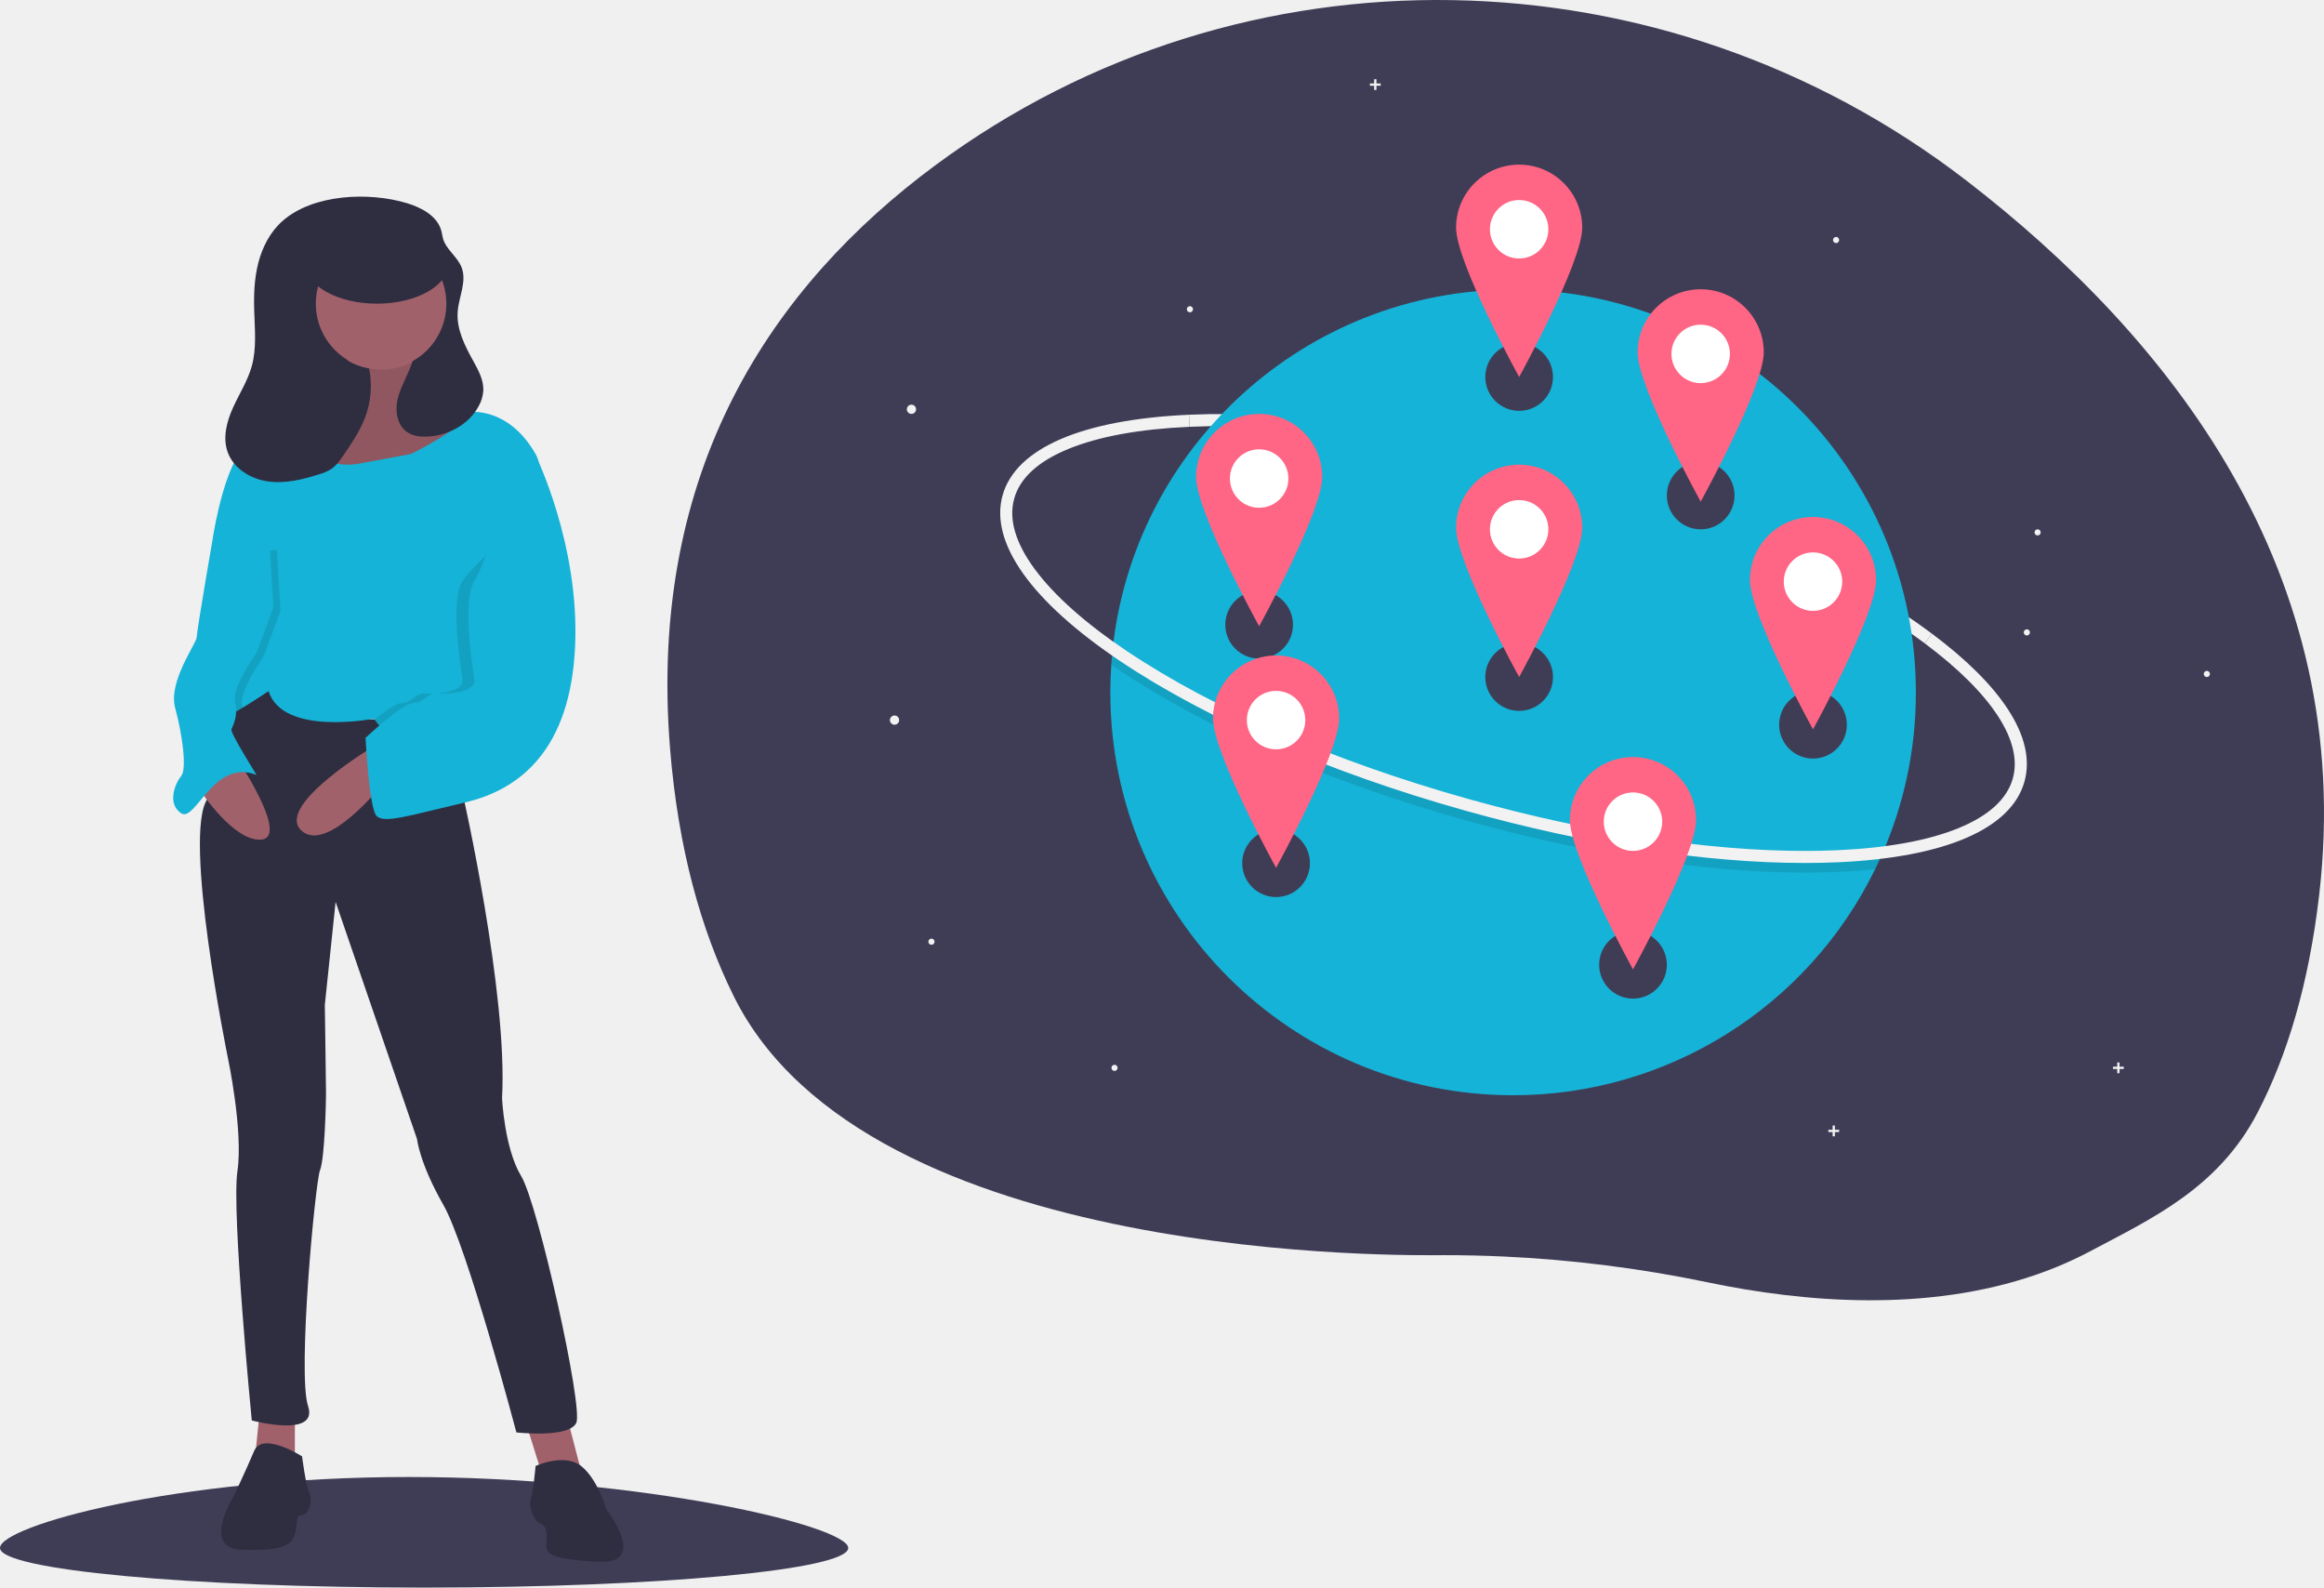
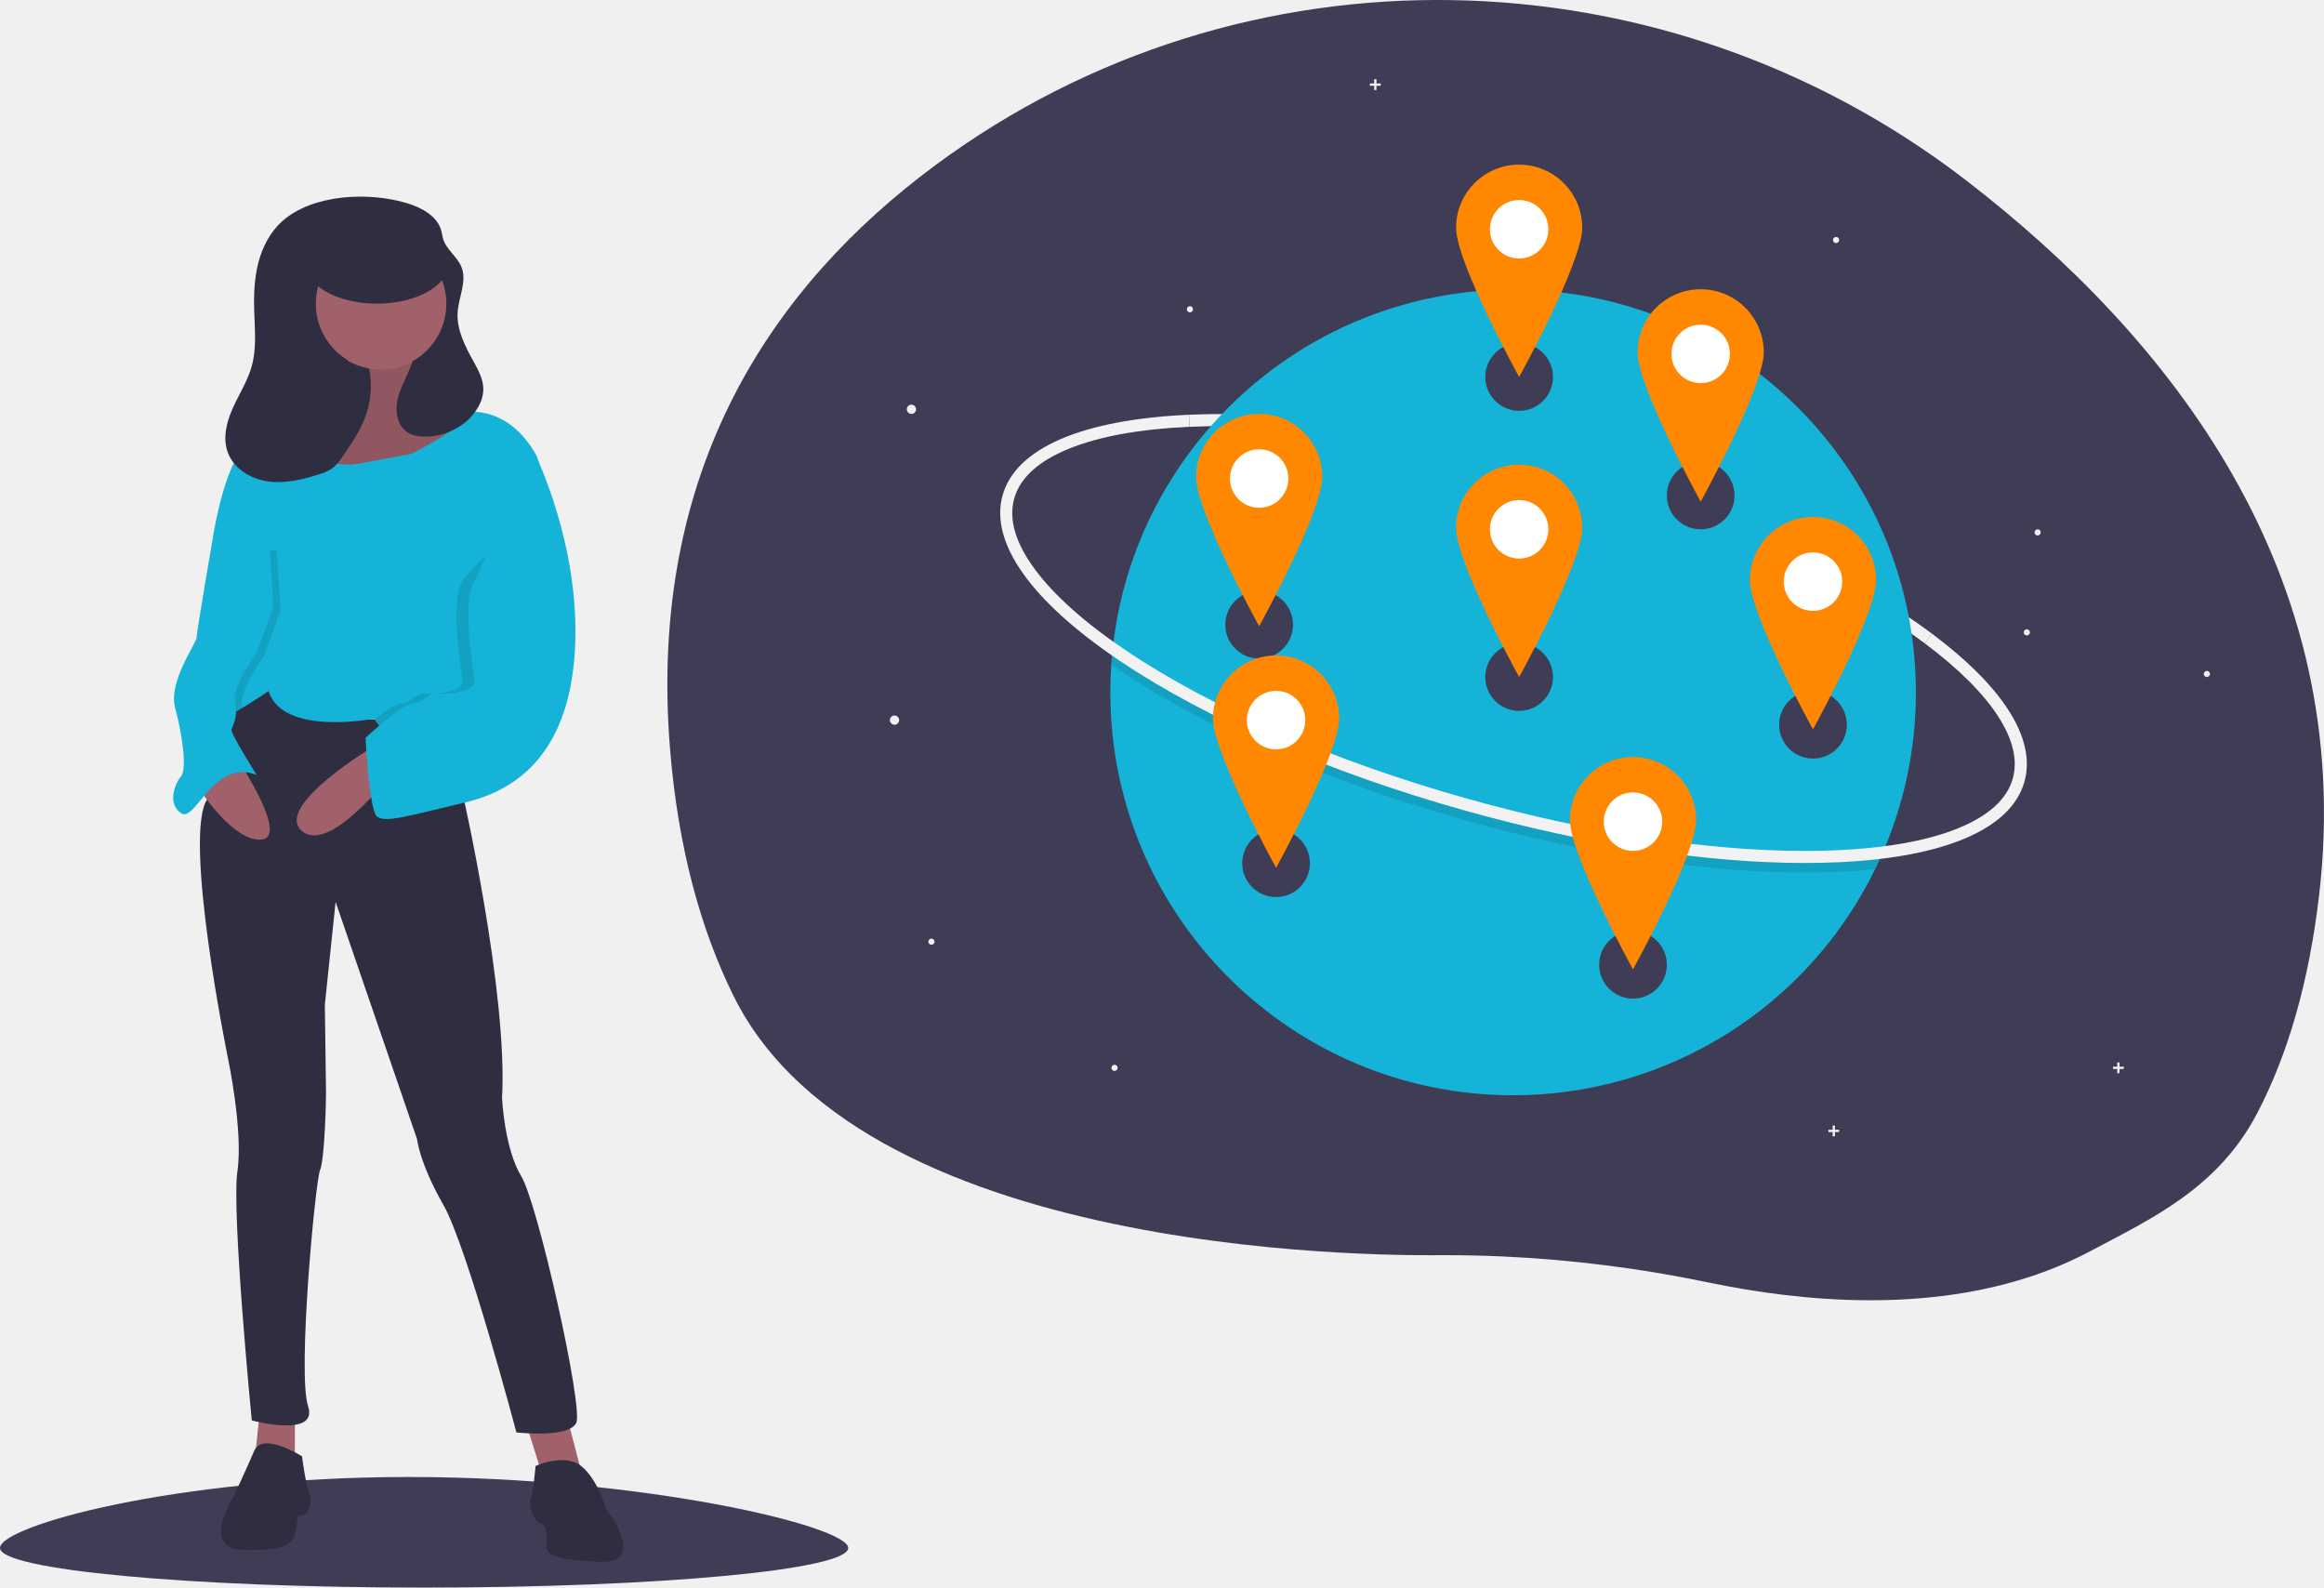
- <svg xmlns="http://www.w3.org/2000/svg" data-name="Layer 1" width="1137" height="776.59">
-   <path d="M1134.624 437.934c-5.079 43.51-15.63 78.443-30.115 106.303-19.273 37.12-52.24 52.077-81.69 67.727a186.255 186.255 0 0 1-26.463 11.506c-53.59 18.6-113.569 13.665-160.683 3.845a633.42 633.42 0 0 0-100.309-12.682q-14.426-.65-28.881-.645c-14.86.019-282.424 5.097-347.568-126.791-16.084-32.534-27.108-72.275-31.07-120.72-11.207-136.957 50.391-226.906 129.846-285.7C607.996-30.44 814.02-25.776 962.107 88.371c98.642 76.034 191 191.106 172.517 349.563z" fill="#3f3d56" />
-   <path d="M941.66 314.697c-41.697-31.172-107.005-60.653-179.178-80.881-65.713-18.42-129.808-27.312-180.49-25.041l-.264-5.894c51.286-2.297 116.046 6.67 182.347 25.254 72.845 20.417 138.86 50.246 181.118 81.836z" fill="#f2f2f2" />
-   <path d="M937.331 338.707a196.337 196.337 0 0 1-16.992 80.161q-1.407 3.168-2.932 6.278a197.069 197.069 0 0 1-177.13 110.615c-108.828 0-197.054-88.226-197.054-197.054q0-6.84.466-13.575.22-3.425.572-6.809c10.2-99.253 94.073-176.67 196.016-176.67 108.828 0 197.054 88.226 197.054 197.054z" fill="#15b3d7" />
+ <svg xmlns="http://www.w3.org/2000/svg" data-name="Layer 1" viewBox="0 0 1137 776.59">
+   <path d="M1134.6 437.93c-5.079 43.51-15.63 78.443-30.115 106.3-19.273 37.12-52.24 52.077-81.69 67.727a186.26 186.26 0 0 1-26.463 11.506c-53.59 18.6-113.57 13.665-160.68 3.845a633.42 633.42 0 0 0-100.31-12.682q-14.426-.65-28.881-.645c-14.86.019-282.42 5.097-347.57-126.79-16.084-32.534-27.108-72.275-31.07-120.72-11.207-136.96 50.391-226.91 129.85-285.7 150.3-111.22 356.33-106.55 504.42 7.594 98.642 76.034 191 191.11 172.52 349.56z" fill="#3f3d56" />
+   <path d="M941.66 314.7c-41.697-31.172-107-60.653-179.18-80.881-65.713-18.42-129.81-27.312-180.49-25.041l-.264-5.894c51.286-2.297 116.05 6.67 182.35 25.254 72.845 20.417 138.86 50.246 181.12 81.836z" fill="#f2f2f2" />
+   <path d="M937.33 338.71a196.34 196.34 0 0 1-16.992 80.161q-1.407 3.168-2.932 6.278a197.07 197.07 0 0 1-177.13 110.62c-108.83 0-197.05-88.226-197.05-197.05q0-6.84.466-13.575.22-3.425.572-6.809c10.2-99.253 94.073-176.67 196.02-176.67 108.83 0 197.05 88.226 197.05 197.05z" fill="#15b3d7" />
  <path d="M920.34 418.868q-1.408 3.168-2.933 6.278-8.637.938-18.183 1.362c-5.269.236-10.69.354-16.23.354-48.39 0-106.628-8.932-166.122-25.605-66.302-18.584-126.286-44.579-168.906-73.199q-2.177-1.46-4.277-2.926.22-3.425.572-6.809 3.39 2.416 6.991 4.838c42.12 28.278 101.5 53.995 167.213 72.415 58.975 16.53 116.663 25.387 164.499 25.387q8.204 0 15.995-.349 11.345-.513 21.38-1.746z" opacity=".1" />
-   <path d="M882.994 422.144c-48.389 0-106.63-8.933-166.12-25.607-66.302-18.583-126.288-44.579-168.909-73.198-43.51-29.217-63.913-58.005-57.45-81.063 6.462-23.058 38.856-37.049 91.213-39.395l.263 5.894c-24.45 1.096-44.375 4.73-59.223 10.801-14.812 6.057-23.752 14.23-26.572 24.292-2.82 10.063.57 21.691 10.075 34.564 9.53 12.904 24.664 26.365 44.983 40.009 42.114 28.279 101.498 53.997 167.212 72.415 58.976 16.53 116.66 25.388 164.5 25.389q8.199 0 15.99-.349c24.451-1.096 44.377-4.73 59.225-10.8 14.812-6.057 23.752-14.23 26.572-24.293 5.064-18.068-10.24-41.545-43.093-66.106l3.533-4.725c16.906 12.639 29.42 25.097 37.196 37.028 8.336 12.792 11.043 24.7 8.045 35.396-6.463 23.058-38.856 37.048-91.213 39.394-5.268.237-10.687.354-16.227.354z" fill="#f2f2f2" />
-   <circle cx="745.49" cy="103.856" r="2.258" fill="#f2f2f2" />
-   <circle cx="445.922" cy="200.214" r="2.258" fill="#f2f2f2" />
-   <circle cx="437.642" cy="352.255" r="2.258" fill="#f2f2f2" />
-   <circle cx="898.284" cy="117.404" r="1.505" fill="#f2f2f2" />
-   <circle cx="1079.681" cy="329.675" r="1.505" fill="#f2f2f2" />
-   <circle cx="996.886" cy="260.428" r="1.505" fill="#f2f2f2" />
-   <circle cx="582.158" cy="151.275" r="1.505" fill="#f2f2f2" />
-   <circle cx="991.617" cy="309.353" r="1.505" fill="#f2f2f2" />
-   <circle cx="455.707" cy="460.642" r="1.505" fill="#f2f2f2" />
-   <circle cx="545.276" cy="522.362" r="1.505" fill="#f2f2f2" />
-   <path fill="#f2f2f2" d="M675.49 40.826h-2.077v-2.077h-1.114v2.077h-2.078v1.115h2.078v2.077h1.114v-2.077h2.077v-1.115zm224.3 511.824h-2.078v-2.077h-1.114v2.077h-2.077v1.115h2.077v2.077h1.114v-2.077h2.078v-1.115zm139.246-30.86h-2.077v-2.077h-1.115v2.077h-2.077v1.115h2.077v2.077h1.115v-2.077h2.077v-1.115z" />
-   <circle cx="743.232" cy="184.407" r="16.559" fill="#3f3d56" />
-   <circle cx="616.028" cy="305.589" r="16.559" fill="#3f3d56" />
-   <circle cx="798.93" cy="471.932" r="16.559" fill="#3f3d56" />
-   <circle cx="743.232" cy="331.18" r="16.559" fill="#3f3d56" />
-   <circle cx="624.308" cy="422.255" r="16.559" fill="#3f3d56" />
-   <circle cx="832.048" cy="242.364" r="16.559" fill="#3f3d56" />
-   <circle cx="886.994" cy="354.513" r="16.559" fill="#3f3d56" />
-   <circle cx="743.232" cy="258.923" r="21.828" fill="#fff" />
-   <path d="M743.232 227.31a30.86 30.86 0 0 0-30.86 30.86c0 17.044 30.86 73.01 30.86 73.01s30.86-55.966 30.86-73.01a30.86 30.86 0 0 0-30.86-30.86zm0 45.914a14.301 14.301 0 1 1 14.3-14.301 14.301 14.301 0 0 1-14.3 14.3z" fill="#ff6584" />
-   <circle cx="624.308" cy="352.255" r="21.828" fill="#fff" />
-   <path d="M624.308 320.643a30.86 30.86 0 0 0-30.86 30.86c0 17.043 30.86 73.01 30.86 73.01s30.86-55.967 30.86-73.01a30.86 30.86 0 0 0-30.86-30.86zm0 45.913a14.301 14.301 0 1 1 14.3-14.3 14.301 14.301 0 0 1-14.3 14.3z" fill="#ff6584" />
-   <circle cx="886.994" cy="284.514" r="21.828" fill="#fff" />
-   <path d="M886.994 252.901a30.86 30.86 0 0 0-30.86 30.86c0 17.044 30.86 73.01 30.86 73.01s30.86-55.966 30.86-73.01a30.86 30.86 0 0 0-30.86-30.86zm0 45.914a14.301 14.301 0 1 1 14.301-14.301 14.301 14.301 0 0 1-14.301 14.301z" fill="#ff6584" />
-   <circle cx="743.232" cy="112.15" r="21.828" fill="#fff" />
-   <path d="M743.232 80.537a30.86 30.86 0 0 0-30.86 30.86c0 17.044 30.86 73.01 30.86 73.01s30.86-55.966 30.86-73.01a30.86 30.86 0 0 0-30.86-30.86zm0 45.914a14.301 14.301 0 1 1 14.3-14.301 14.301 14.301 0 0 1-14.3 14.3z" fill="#ff6584" />
-   <circle cx="798.93" cy="401.932" r="21.828" fill="#fff" />
-   <path d="M798.93 370.32a30.86 30.86 0 0 0-30.86 30.86c0 17.043 30.86 73.01 30.86 73.01s30.86-55.967 30.86-73.01a30.86 30.86 0 0 0-30.86-30.86zm0 45.913a14.301 14.301 0 1 1 14.301-14.3 14.301 14.301 0 0 1-14.3 14.3z" fill="#ff6584" />
-   <circle cx="616.028" cy="234.084" r="21.828" fill="#fff" />
-   <path d="M616.028 202.472a30.86 30.86 0 0 0-30.86 30.86c0 17.043 30.86 73.01 30.86 73.01s30.86-55.967 30.86-73.01a30.86 30.86 0 0 0-30.86-30.86zm0 45.913a14.301 14.301 0 1 1 14.301-14.3 14.301 14.301 0 0 1-14.3 14.3z" fill="#ff6584" />
-   <circle cx="832.048" cy="173.117" r="21.828" fill="#fff" />
-   <path d="M832.048 141.504a30.86 30.86 0 0 0-30.86 30.86c0 17.044 30.86 73.01 30.86 73.01s30.86-55.966 30.86-73.01a30.86 30.86 0 0 0-30.86-30.86zm0 45.914a14.301 14.301 0 1 1 14.301-14.301 14.301 14.301 0 0 1-14.3 14.301z" fill="#ff6584" />
+   <g fill="#f2f2f2">
+     <path d="M882.994 422.144c-48.389 0-106.63-8.933-166.12-25.607-66.302-18.583-126.288-44.579-168.909-73.198-43.51-29.217-63.913-58.005-57.45-81.063 6.462-23.058 38.856-37.049 91.213-39.395l.263 5.894c-24.45 1.096-44.375 4.73-59.223 10.801-14.812 6.057-23.752 14.23-26.572 24.292-2.82 10.063.57 21.691 10.075 34.564 9.53 12.904 24.664 26.365 44.983 40.009 42.114 28.279 101.498 53.997 167.212 72.415 58.976 16.53 116.66 25.388 164.5 25.389q8.199 0 15.99-.349c24.451-1.096 44.377-4.73 59.225-10.8 14.812-6.057 23.752-14.23 26.572-24.293 5.064-18.068-10.24-41.545-43.093-66.106l3.533-4.725c16.906 12.639 29.42 25.097 37.196 37.028 8.336 12.792 11.043 24.7 8.045 35.396-6.463 23.058-38.856 37.048-91.213 39.394-5.268.237-10.687.354-16.227.354z" />
+     <circle cx="745.49" cy="103.86" r="2.258" />
+     <circle cx="445.92" cy="200.21" r="2.258" />
+     <circle cx="437.64" cy="352.26" r="2.258" />
+     <circle cx="898.28" cy="117.4" r="1.505" />
+     <circle cx="1079.7" cy="329.68" r="1.505" />
+     <circle cx="996.89" cy="260.43" r="1.505" />
+     <circle cx="582.16" cy="151.28" r="1.505" />
+     <circle cx="991.62" cy="309.35" r="1.505" />
+     <circle cx="455.71" cy="460.64" r="1.505" />
+     <circle cx="545.28" cy="522.36" r="1.505" />
+     <path d="M675.49 40.826h-2.077v-2.077h-1.114v2.077h-2.078v1.115h2.078v2.077h1.114v-2.077h2.077v-1.115zm224.3 511.82h-2.078v-2.077h-1.114v2.077h-2.077v1.115h2.077v2.077h1.114v-2.077h2.078v-1.115zm139.25-30.86h-2.077v-2.077h-1.115v2.077h-2.077v1.115h2.077v2.077h1.115v-2.077h2.077v-1.115z" />
+   </g>
+   <g fill="#3f3d56">
+     <circle cx="743.23" cy="184.41" r="16.559" />
+     <circle cx="616.03" cy="305.59" r="16.559" />
+     <circle cx="798.93" cy="471.93" r="16.559" />
+     <circle cx="743.23" cy="331.18" r="16.559" />
+     <circle cx="624.31" cy="422.26" r="16.559" />
+     <circle cx="832.05" cy="242.36" r="16.559" />
+     <circle cx="886.99" cy="354.51" r="16.559" />
+   </g>
+   <circle cx="743.23" cy="258.92" r="21.828" fill="#fff" />
+   <path d="M743.23 227.31a30.86 30.86 0 0 0-30.86 30.86c0 17.044 30.86 73.01 30.86 73.01s30.86-55.966 30.86-73.01a30.86 30.86 0 0 0-30.86-30.86zm0 45.914a14.301 14.301 0 1 1 14.3-14.301 14.301 14.301 0 0 1-14.3 14.3z" fill="#f80" />
+   <circle cx="624.31" cy="352.26" r="21.828" fill="#fff" />
+   <path d="M624.31 320.64a30.86 30.86 0 0 0-30.86 30.86c0 17.043 30.86 73.01 30.86 73.01s30.86-55.967 30.86-73.01a30.86 30.86 0 0 0-30.86-30.86zm0 45.913a14.301 14.301 0 1 1 14.3-14.3 14.301 14.301 0 0 1-14.3 14.3z" fill="#f80" />
+   <circle cx="886.99" cy="284.51" r="21.828" fill="#fff" />
+   <path d="M886.99 252.9a30.86 30.86 0 0 0-30.86 30.86c0 17.044 30.86 73.01 30.86 73.01s30.86-55.966 30.86-73.01a30.86 30.86 0 0 0-30.86-30.86zm0 45.914a14.301 14.301 0 1 1 14.301-14.301 14.301 14.301 0 0 1-14.301 14.301z" fill="#f80" />
+   <circle cx="743.23" cy="112.15" r="21.828" fill="#fff" />
+   <path d="M743.23 80.537a30.86 30.86 0 0 0-30.86 30.86c0 17.044 30.86 73.01 30.86 73.01s30.86-55.966 30.86-73.01a30.86 30.86 0 0 0-30.86-30.86zm0 45.914a14.301 14.301 0 1 1 14.3-14.301 14.301 14.301 0 0 1-14.3 14.3z" fill="#f80" />
+   <circle cx="798.93" cy="401.93" r="21.828" fill="#fff" />
+   <path d="M798.93 370.32a30.86 30.86 0 0 0-30.86 30.86c0 17.043 30.86 73.01 30.86 73.01s30.86-55.967 30.86-73.01a30.86 30.86 0 0 0-30.86-30.86zm0 45.913a14.301 14.301 0 1 1 14.301-14.3 14.301 14.301 0 0 1-14.3 14.3z" fill="#f80" />
+   <circle cx="616.03" cy="234.08" r="21.828" fill="#fff" />
+   <path d="M616.03 202.47a30.86 30.86 0 0 0-30.86 30.86c0 17.043 30.86 73.01 30.86 73.01s30.86-55.967 30.86-73.01a30.86 30.86 0 0 0-30.86-30.86zm0 45.913a14.301 14.301 0 1 1 14.301-14.3 14.301 14.301 0 0 1-14.3 14.3z" fill="#f80" />
+   <circle cx="832.05" cy="173.12" r="21.828" fill="#fff" />
+   <path d="M832.05 141.5a30.86 30.86 0 0 0-30.86 30.86c0 17.044 30.86 73.01 30.86 73.01s30.86-55.966 30.86-73.01a30.86 30.86 0 0 0-30.86-30.86zm0 45.914a14.301 14.301 0 1 1 14.301-14.301 14.301 14.301 0 0 1-14.3 14.301z" fill="#f80" />
  <path d="M415 757.215c0 10.7-92.9 19.375-207.5 19.375S0 767.916 0 757.215s85.414-34.713 200.013-34.713S415 746.515 415 757.215z" fill="#3f3d56" />
-   <path fill="#2f2e41" d="M137.389 128.482h81.442v67.401h-81.442z" />
-   <path fill="#a0616a" d="M277.255 692.495l7.03 26.948-18.747 2.929-8.787-28.12 20.504-1.757zm-132.985-4.101V717.1h-19.918l2.929-28.706h16.989z" />
-   <path d="M262.023 717.1s14.06-6.444 22.262 0 12.302 21.09 12.302 21.09 21.09 26.948-3.515 25.777-25.776-4.101-25.776-8.202 1.171-8.788-2.93-10.545-5.858-9.96-4.686-12.303 2.343-15.817 2.343-15.817zm-114.238-4.687s-19.332-12.367-23.433-2.668-9.96 22-9.96 22-16.403 25.777 4.101 26.363 24.02-2.343 25.777-7.616 0-9.373 3.515-9.373 5.273-7.616 3.515-11.13-3.515-17.576-3.515-17.576z" fill="#2f2e41" />
-   <path d="M203.44 168.172s-4.687 26.363 7.615 28.12 24.605 7.03 25.191 10.545-48.038 41.009-48.038 41.009l-29.878-9.373s-29.877-7.616-28.706-13.475 3.515-14.06 3.515-14.06 33.979-7.03 34.565-17.575 4.686-27.534 4.686-27.534z" fill="#a0616a" />
-   <path d="M203.44 168.172s-4.687 26.363 7.615 28.12 24.605 7.03 25.191 10.545-48.038 41.009-48.038 41.009l-29.878-9.373s-29.877-7.616-28.706-13.475 3.515-14.06 3.515-14.06 33.979-7.03 34.565-17.575 4.686-27.534 4.686-27.534z" opacity=".1" />
-   <path d="M126.11 333.378s21.219 20.264 63.334 18.334 38.6 12.715 38.6 12.715l-1.757 23.434s22.262 97.834 19.333 149.387c0 0 1.171 24.606 9.373 38.08s30.463 113.066 26.948 120.682-29.291 4.686-29.291 4.686-24.02-90.804-35.736-111.308-12.889-32.221-12.889-32.221L164.19 441.172l-5.273 50.381s.586 39.837.586 43.352-.586 31.635-2.93 37.494-11.13 99.592-5.858 115.41-27.534 7.03-27.534 7.03-9.959-101.936-7.03-121.855-4.687-55.654-4.687-55.654-22.261-108.965-9.959-126.54c0 0 8.202-59.755 12.303-59.17z" fill="#2f2e41" />
-   <circle cx="186.743" cy="148.547" r="32.221" fill="#a0616a" />
+   <path d="M137.39 128.48h81.442v67.401H137.39z" fill="#2f2e41" />
+   <path d="M277.26 692.5l7.03 26.948-18.747 2.929-8.787-28.12 20.504-1.757zm-132.98-4.101v28.706h-19.918l2.929-28.706h16.989z" fill="#a0616a" />
+   <path d="M262.02 717.1s14.06-6.444 22.262 0 12.302 21.09 12.302 21.09 21.09 26.948-3.515 25.777-25.776-4.101-25.776-8.202 1.171-8.788-2.93-10.545-5.858-9.96-4.686-12.303 2.343-15.817 2.343-15.817zm-114.24-4.687s-19.332-12.367-23.433-2.668-9.96 22-9.96 22-16.403 25.777 4.101 26.363 24.02-2.343 25.777-7.616 0-9.373 3.515-9.373 5.273-7.616 3.515-11.13-3.515-17.576-3.515-17.576z" fill="#2f2e41" />
+   <path d="M203.44 168.17s-4.687 26.363 7.615 28.12 24.605 7.03 25.191 10.545-48.038 41.009-48.038 41.009l-29.878-9.373s-29.877-7.616-28.706-13.475 3.515-14.06 3.515-14.06 33.979-7.03 34.565-17.575 4.686-27.534 4.686-27.534z" fill="#a0616a" />
+   <path d="M203.44 168.17s-4.687 26.363 7.615 28.12 24.605 7.03 25.191 10.545-48.038 41.009-48.038 41.009l-29.878-9.373s-29.877-7.616-28.706-13.475 3.515-14.06 3.515-14.06 33.979-7.03 34.565-17.575 4.686-27.534 4.686-27.534z" opacity=".1" />
+   <path d="M126.11 333.38s21.219 20.264 63.334 18.334 38.6 12.715 38.6 12.715l-1.757 23.434s22.262 97.834 19.333 149.39c0 0 1.171 24.606 9.373 38.08s30.463 113.07 26.948 120.68-29.291 4.686-29.291 4.686-24.02-90.804-35.736-111.31-12.889-32.221-12.889-32.221l-39.835-116-5.273 50.381s.586 39.837.586 43.352-.586 31.635-2.93 37.494-11.13 99.592-5.858 115.41-27.534 7.03-27.534 7.03-9.959-101.94-7.03-121.86-4.687-55.654-4.687-55.654-22.261-108.96-9.959-126.54c0 0 8.202-59.755 12.303-59.17z" fill="#2f2e41" />
+   <circle cx="186.74" cy="148.55" r="32.221" fill="#a0616a" />
  <path d="M104.433 352.125c.598 1.792 7.587-1.898 14.3-5.947 6.457-3.89 12.649-8.113 12.649-8.113 7.03 22.261 51.553 13.474 51.553 13.474s.112.158.317.44c1.47 1.997 7.815 10.327 15.5 15.963 8.788 6.444 29.293-8.787 29.293-8.787s31.88-76.352 35.958-116.798c.897-8.9.451-16.064-1.98-20.288-13.474-23.433-32.432-20.48-32.432-20.48-3.146 8.23-28.495 20.48-28.495 20.48l-25.19 4.687c-25.192 4.687-32.807-21.676-32.807-21.676-7.03-1.172-19.919 11.717-19.919 11.717-12.302 3.515-18.747 44.523-18.747 44.523s1.225 1.523 3.135 3.955a600.674 600.674 0 0 1 3.79 4.85c.492.633.996 1.29 1.512 1.957 6.496 8.471 14.704 19.608 16.754 24.388 3.515 8.202-3.515 20.505-11.716 19.919s-14.646 32.22-13.475 35.736z" fill="#15b3d7" />
-   <path d="M187.036 383.76s-27.534 34.564-39.837 22.261 35.736-41.008 35.736-41.008zm-69.714-10.545s24.02 36.321 10.545 37.493-29.878-24.02-29.878-24.02z" fill="#a0616a" />
+   <path d="M187.04 383.76s-27.534 34.564-39.837 22.261 35.736-41.008 35.736-41.008zm-69.714-10.545s24.02 36.321 10.545 37.493-29.878-24.02-29.878-24.02z" fill="#a0616a" />
  <path d="M113.984 199.43c3.09-6.819 7.244-13.218 9.223-20.439 2.372-8.654 1.448-17.811 1.166-26.78-.25-7.93.029-15.95 2.007-23.632s5.764-15.054 11.681-20.337c15.092-13.472 42.71-14.44 61.138-8.831 7.265 2.21 15.004 6.421 16.805 13.798.272 1.114.394 2.261.698 3.367 1.508 5.492 7.127 8.968 9.155 14.29 2.622 6.885-1.421 14.372-1.95 21.72-.617 8.58 3.6 16.684 7.757 24.214 2.471 4.476 5.04 9.245 4.795 14.352a18.132 18.132 0 0 1-2.481 7.911c-4.985 8.881-15.162 14.259-25.343 14.527-3.305.087-6.769-.366-9.492-2.241-4.497-3.097-5.815-9.332-4.878-14.711s3.668-10.245 5.807-15.268a71.322 71.322 0 0 0 1.795-4.693 32.224 32.224 0 1 0-21.256 3.605 43.651 43.651 0 0 1-2.114 24.272c-2.482 6.378-6.353 12.105-10.192 17.771-1.835 2.709-3.744 5.492-6.493 7.267a23.04 23.04 0 0 1-5.531 2.362c-8.134 2.616-16.7 4.72-25.162 3.544s-16.844-6.281-19.728-14.324c-2.527-7.048-.497-14.924 2.593-21.743z" fill="#2f2e41" />
-   <ellipse cx="184.4" cy="128.629" rx="35.15" ry="19.918" fill="#2f2e41" />
-   <path d="M183.252 351.978c1.47 1.998 7.815 10.328 15.5 15.964 8.788 6.444 29.293-8.787 29.293-8.787s31.88-76.352 35.958-116.798a180.944 180.944 0 0 0-7.838-19.702l6.737 27.241s-30.17 24.313-36.615 34.272-.586 43.352 0 48.624-11.717 7.03-17.575 6.444-7.03 4.687-12.302 4.687c-2.549 0-8.097 3.96-13.158 8.055z" opacity=".1" />
-   <path d="M253.236 222.655h8.787s21.676 43.938 19.333 93.734-26.363 69.714-53.897 76.158-39.837 10.545-43.352 6.444-5.273-38.079-5.273-38.079 18.161-16.99 23.434-16.99 6.444-5.272 12.302-4.686 18.161-1.171 17.575-6.444-6.444-38.665 0-48.624 21.09-61.513 21.09-61.513z" fill="#15b3d7" />
+   <ellipse cx="184.4" cy="128.63" rx="35.15" ry="19.918" fill="#2f2e41" />
+   <path d="M183.25 351.98c1.47 1.998 7.815 10.328 15.5 15.964 8.788 6.444 29.293-8.787 29.293-8.787s31.88-76.352 35.958-116.8a180.94 180.94 0 0 0-7.838-19.702l6.737 27.241s-30.17 24.313-36.615 34.272-.586 43.352 0 48.624-11.717 7.03-17.575 6.444-7.03 4.687-12.302 4.687c-2.549 0-8.097 3.96-13.158 8.055z" opacity=".1" />
+   <path d="M253.24 222.66h8.787s21.676 43.938 19.333 93.734-26.363 69.714-53.897 76.158-39.837 10.545-43.352 6.444-5.273-38.079-5.273-38.079 18.161-16.99 23.434-16.99 6.444-5.272 12.302-4.686 18.161-1.171 17.575-6.444-6.444-38.665 0-48.624 21.09-61.513 21.09-61.513z" fill="#15b3d7" />
  <path d="M107.568 265.275a600.674 600.674 0 0 1 3.79 4.85l-3.41-7.047s-.14.796-.38 2.197zm-3.135 86.85c.598 1.792 7.587-1.898 14.3-5.947-.07-.351-.146-.714-.24-1.083-1.757-7.03 10.545-24.02 10.545-24.02l8.202-22.261-1.757-29.878-22.614 3.146c6.497 8.471 14.705 19.608 16.755 24.388 3.515 8.202-3.515 20.505-11.716 19.919s-14.646 32.22-13.475 35.736z" opacity=".1" />
-   <path d="M116.15 249.603l-11.717 11.717s-8.201 47.453-8.201 50.382-14.06 21.676-10.545 34.564 5.858 29.878 2.929 33.393-7.03 13.474 0 18.16 15.817-26.948 36.908-18.746c0 0-12.889-20.504-12.303-22.262s3.515-6.444 1.758-13.474 10.545-24.02 10.545-24.02l8.201-22.26-1.757-29.878z" fill="#15b3d7" />
+   <path d="M116.15 249.6l-11.717 11.717s-8.201 47.453-8.201 50.382-14.06 21.676-10.545 34.564 5.858 29.878 2.929 33.393-7.03 13.474 0 18.16 15.817-26.948 36.908-18.746c0 0-12.889-20.504-12.303-22.262s3.515-6.444 1.758-13.474 10.545-24.02 10.545-24.02l8.201-22.26-1.757-29.878z" fill="#15b3d7" />
</svg>
